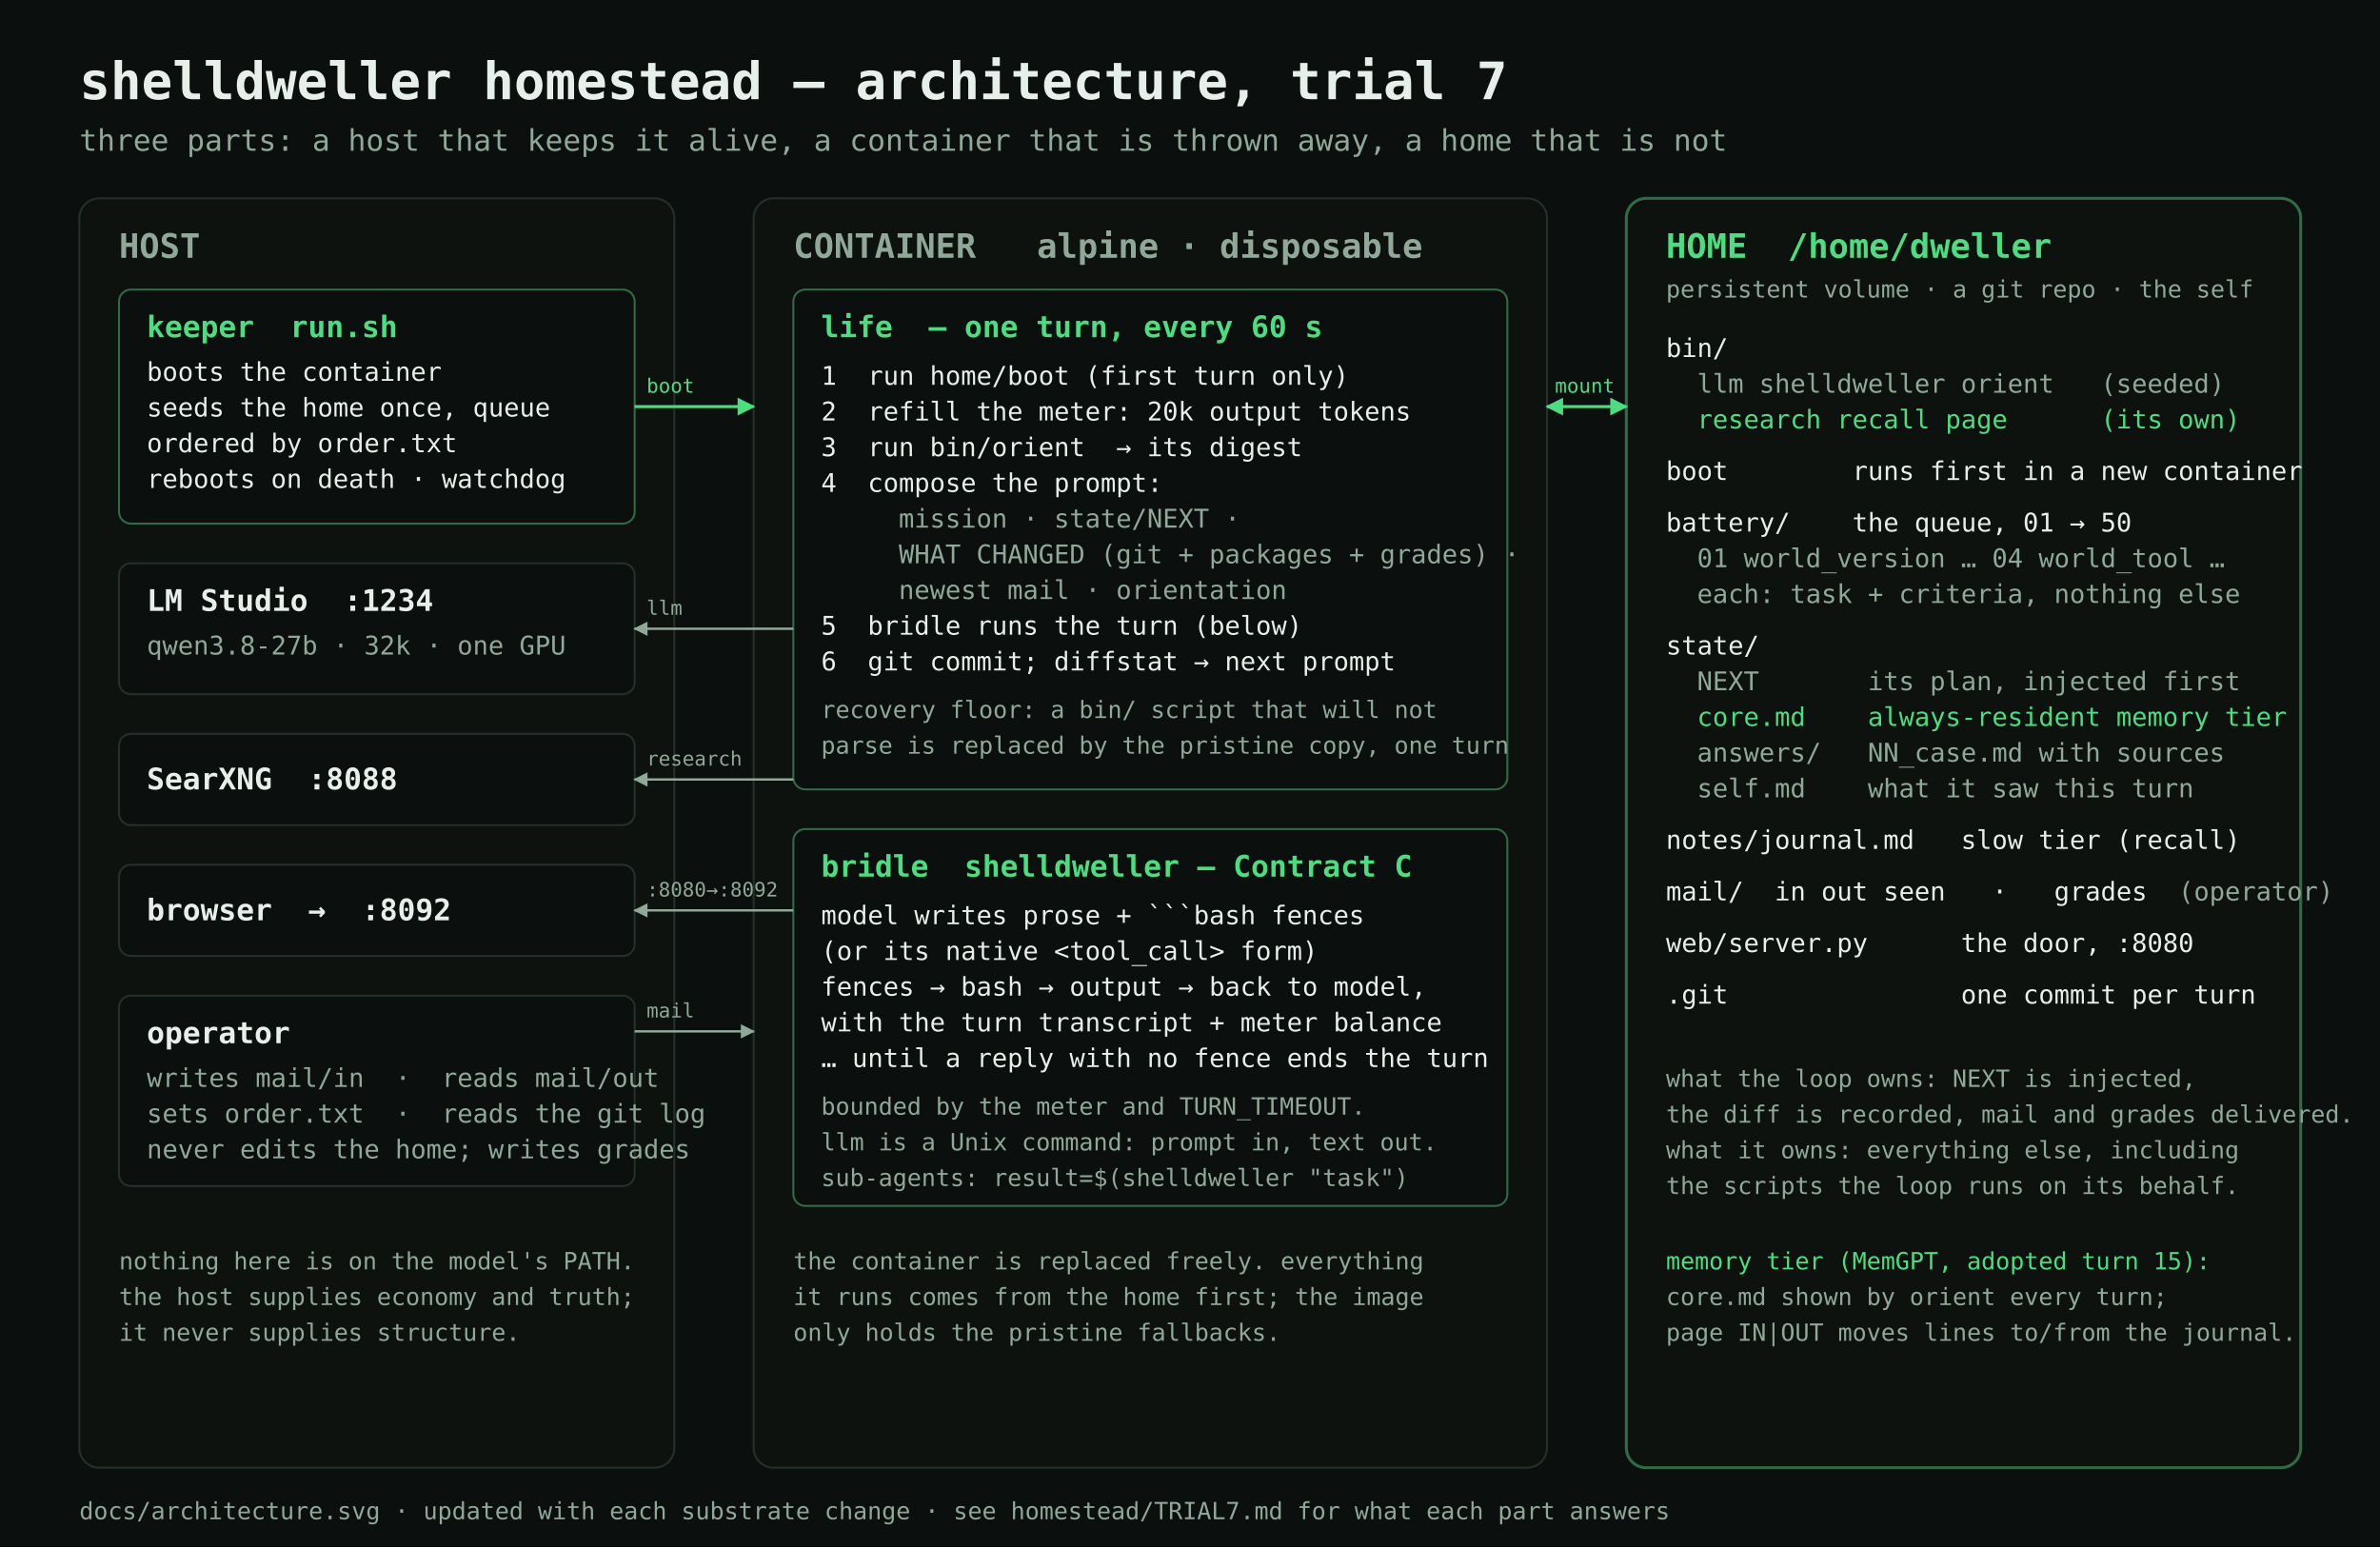
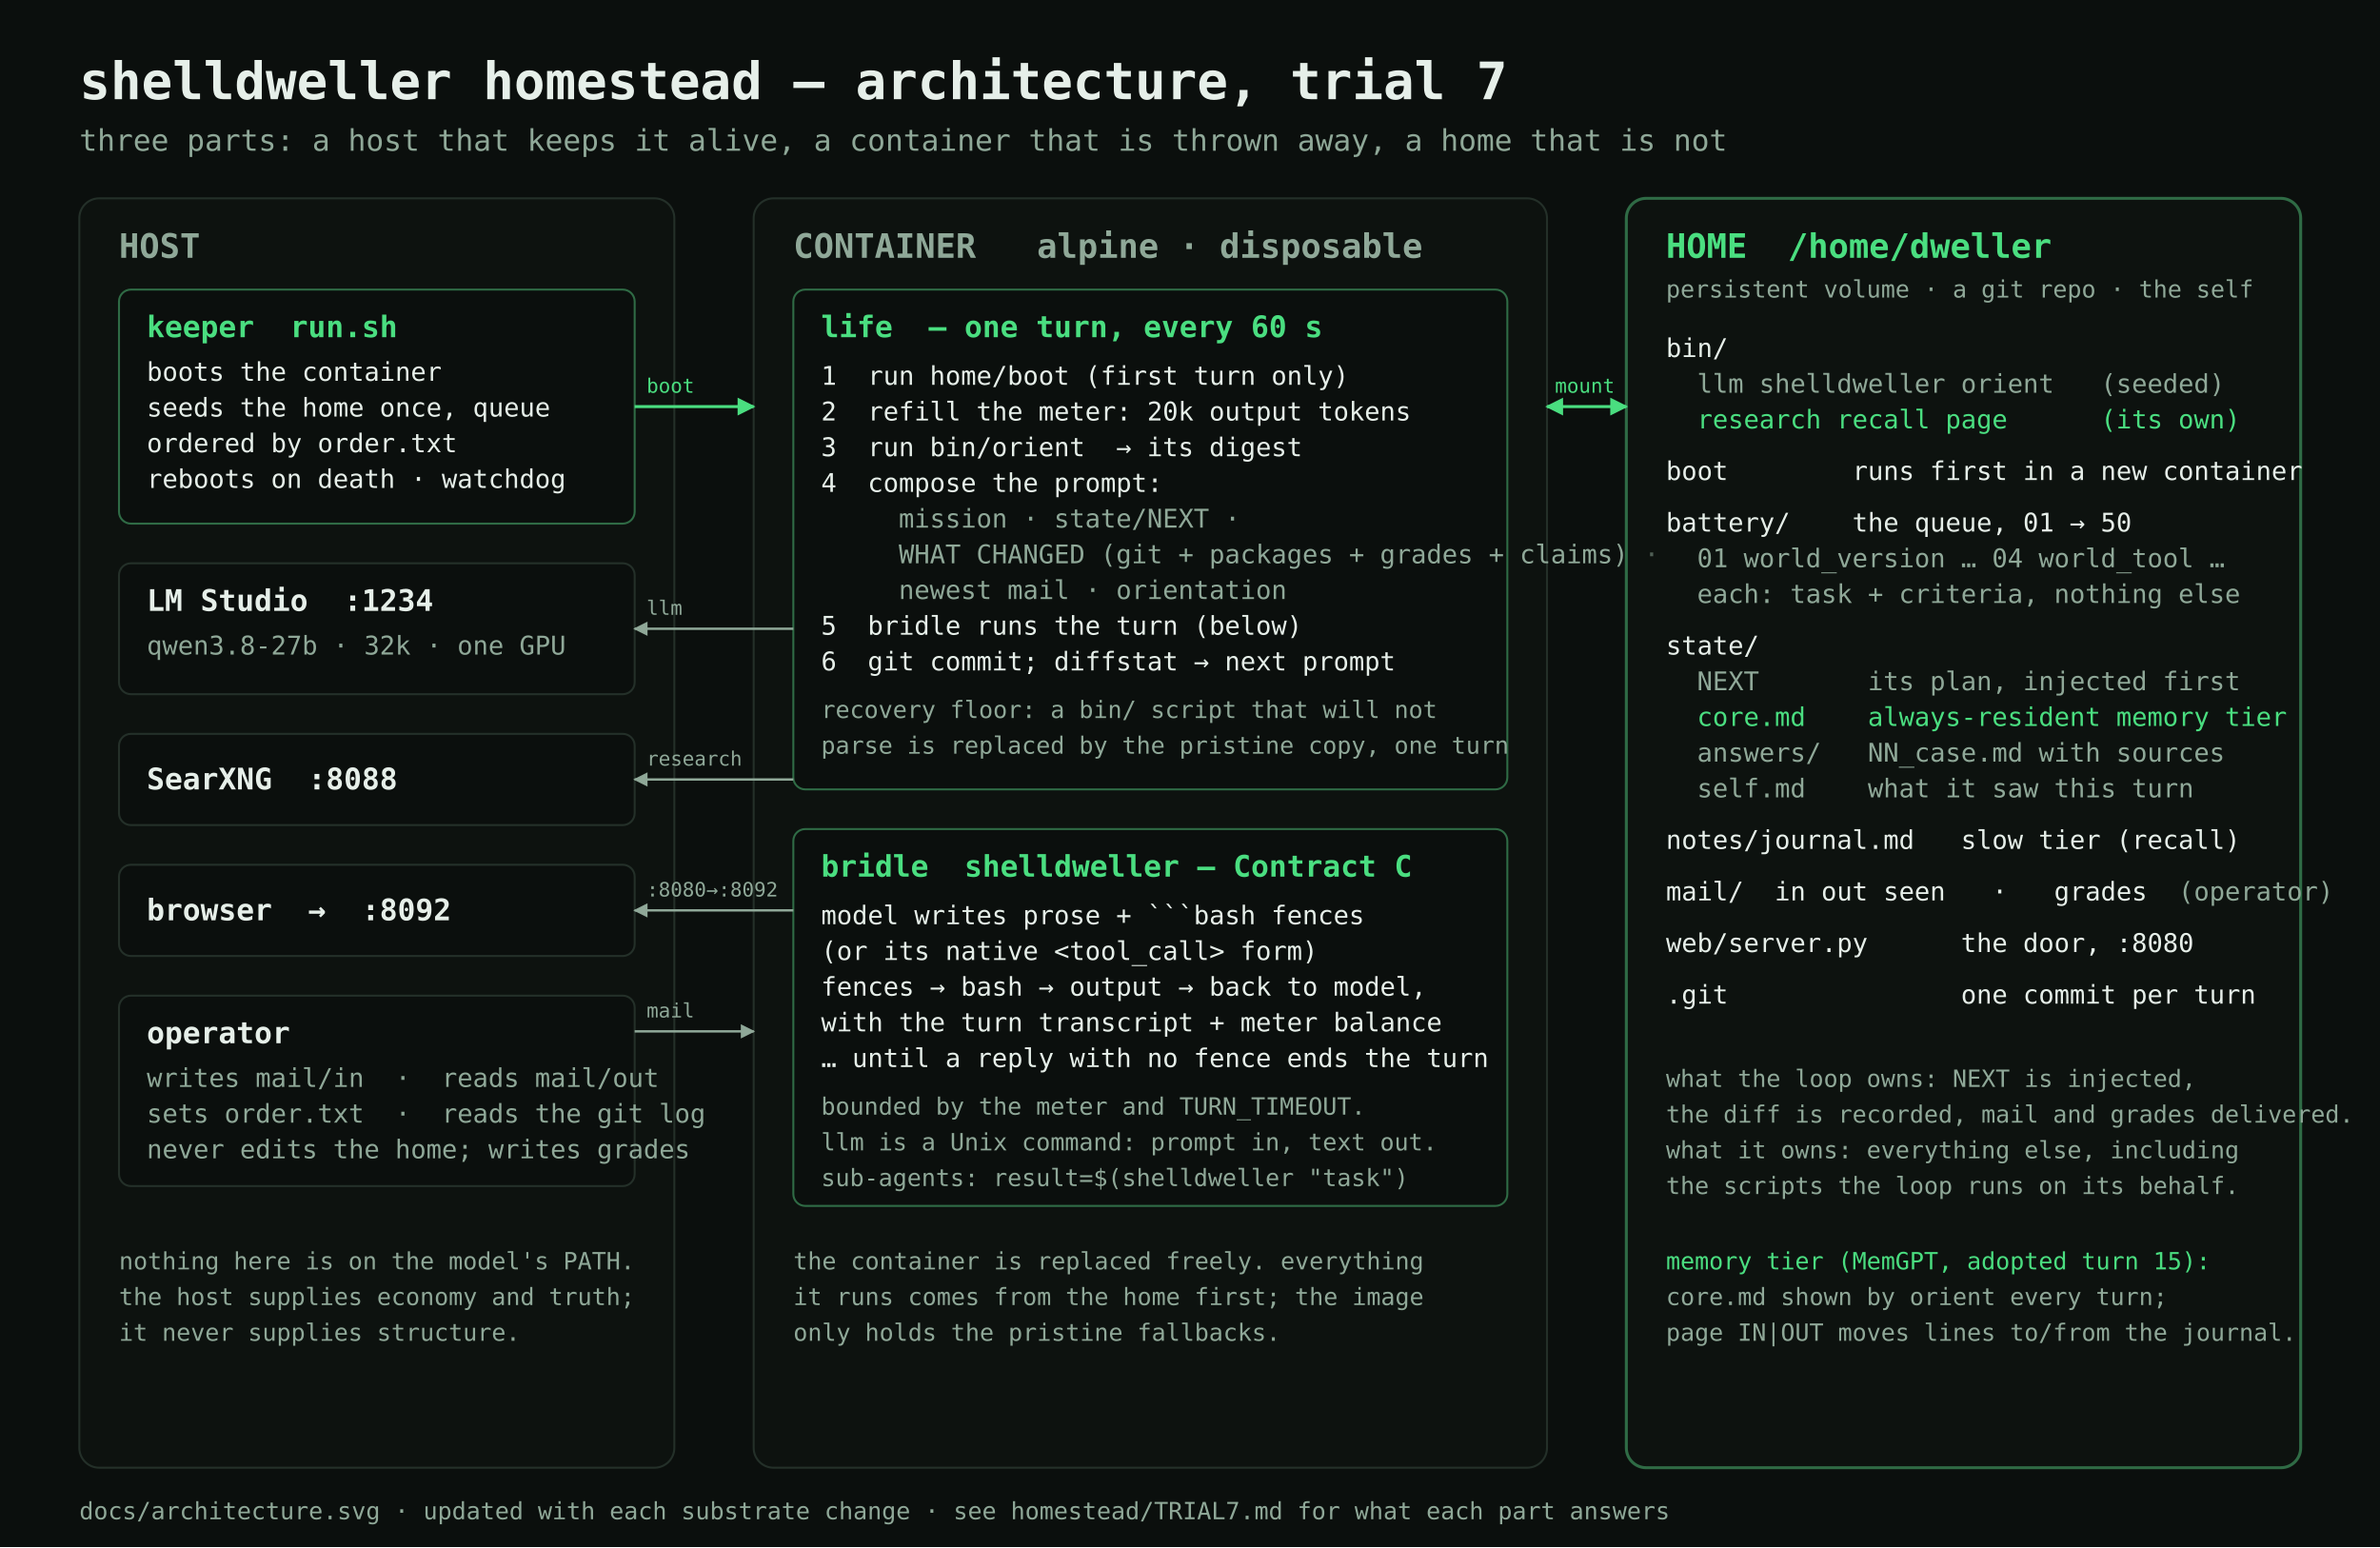
<svg xmlns="http://www.w3.org/2000/svg" xml:space="preserve" viewBox="0 0 1200 780" font-family="'JetBrains Mono','Fira Code',ui-monospace,Menlo,Consolas,monospace">
  <defs>
    <marker id="a" viewBox="0 0 10 10" refX="9" refY="5" markerWidth="6" markerHeight="6" orient="auto-start-reverse">
      <path d="M0 0 L10 5 L0 10 z" fill="#4ade80" />
    </marker>
    <marker id="d" viewBox="0 0 10 10" refX="9" refY="5" markerWidth="6" markerHeight="6" orient="auto-start-reverse">
      <path d="M0 0 L10 5 L0 10 z" fill="#8fa898" />
    </marker>
  </defs>
  <rect width="1200" height="780" fill="#0b0f0d" />
  <text x="40" y="50" fill="#e6efe9" font-size="26" font-weight="700">shelldweller homestead — architecture, trial 7</text>
  <text x="40" y="76" fill="#8fa898" font-size="15">three parts: a host that keeps it alive, a container that is thrown away, a home that is not</text>
  <rect x="40" y="100" width="300" height="640" rx="10" fill="#101713" fill-opacity="0.5" stroke="#243029" />
  <text x="60" y="130" fill="#8fa898" font-size="17" font-weight="700">HOST</text>
  <rect x="60" y="146" width="260" height="118" rx="6" fill="#0b0f0d" stroke="#2f6b45" />
  <text x="74" y="170" fill="#4ade80" font-size="15" font-weight="700">keeper  run.sh</text>
  <text x="74" y="192" fill="#e6efe9" font-size="13">boots the container</text>
  <text x="74" y="210" fill="#e6efe9" font-size="13">seeds the home once, queue</text>
  <text x="74" y="228" fill="#e6efe9" font-size="13">ordered by order.txt</text>
  <text x="74" y="246" fill="#e6efe9" font-size="13">reboots on death · watchdog</text>
  <rect x="60" y="284" width="260" height="66" rx="6" fill="#0b0f0d" stroke="#243029" />
  <text x="74" y="308" fill="#e6efe9" font-size="15" font-weight="700">LM Studio  :1234</text>
  <text x="74" y="330" fill="#8fa898" font-size="13">qwen3.8-27b · 32k · one GPU</text>
  <rect x="60" y="370" width="260" height="46" rx="6" fill="#0b0f0d" stroke="#243029" />
  <text x="74" y="398" fill="#e6efe9" font-size="15" font-weight="700">SearXNG  :8088</text>
  <rect x="60" y="436" width="260" height="46" rx="6" fill="#0b0f0d" stroke="#243029" />
  <text x="74" y="464" fill="#e6efe9" font-size="15" font-weight="700">browser  →  :8092</text>
  <rect x="60" y="502" width="260" height="96" rx="6" fill="#0b0f0d" stroke="#243029" />
  <text x="74" y="526" fill="#e6efe9" font-size="15" font-weight="700">operator</text>
  <text x="74" y="548" fill="#8fa898" font-size="13">writes mail/in  ·  reads mail/out</text>
  <text x="74" y="566" fill="#8fa898" font-size="13">sets order.txt  ·  reads the git log</text>
  <text x="74" y="584" fill="#8fa898" font-size="13">never edits the home; writes grades</text>
  <text x="60" y="640" fill="#8fa898" font-size="12">nothing here is on the model's PATH.</text>
  <text x="60" y="658" fill="#8fa898" font-size="12">the host supplies economy and truth;</text>
  <text x="60" y="676" fill="#8fa898" font-size="12">it never supplies structure.</text>
  <rect x="380" y="100" width="400" height="640" rx="10" fill="#101713" fill-opacity="0.5" stroke="#243029" />
  <text x="400" y="130" fill="#8fa898" font-size="17" font-weight="700">CONTAINER   alpine · disposable</text>
  <rect x="400" y="146" width="360" height="252" rx="6" fill="#0b0f0d" stroke="#2f6b45" />
  <text x="414" y="170" fill="#4ade80" font-size="15" font-weight="700">life  — one turn, every 60 s</text>
  <text x="414" y="194" fill="#e6efe9" font-size="13">1  run home/boot (first turn only)</text>
  <text x="414" y="212" fill="#e6efe9" font-size="13">2  refill the meter: 20k output tokens</text>
  <text x="414" y="230" fill="#e6efe9" font-size="13">3  run bin/orient  → its digest</text>
  <text x="414" y="248" fill="#e6efe9" font-size="13">4  compose the prompt:</text>
  <text x="414" y="266" fill="#8fa898" font-size="13">     mission · state/NEXT ·</text>
-   <text x="414" y="284" fill="#8fa898" font-size="13">     WHAT CHANGED (git + packages + grades) ·</text>
+   <text x="414" y="284" fill="#8fa898" font-size="13">     WHAT CHANGED (git + packages + grades + claims) ·</text>
  <text x="414" y="302" fill="#8fa898" font-size="13">     newest mail · orientation</text>
  <text x="414" y="320" fill="#e6efe9" font-size="13">5  bridle runs the turn (below)</text>
  <text x="414" y="338" fill="#e6efe9" font-size="13">6  git commit; diffstat → next prompt</text>
  <text x="414" y="362" fill="#8fa898" font-size="12">recovery floor: a bin/ script that will not</text>
  <text x="414" y="380" fill="#8fa898" font-size="12">parse is replaced by the pristine copy, one turn</text>
  <rect x="400" y="418" width="360" height="190" rx="6" fill="#0b0f0d" stroke="#2f6b45" />
  <text x="414" y="442" fill="#4ade80" font-size="15" font-weight="700">bridle  shelldweller — Contract C</text>
  <text x="414" y="466" fill="#e6efe9" font-size="13">model writes prose + ```bash fences</text>
  <text x="414" y="484" fill="#e6efe9" font-size="13">(or its native &lt;tool_call&gt; form)</text>
  <text x="414" y="502" fill="#e6efe9" font-size="13">fences → bash → output → back to model,</text>
  <text x="414" y="520" fill="#e6efe9" font-size="13">with the turn transcript + meter balance</text>
  <text x="414" y="538" fill="#e6efe9" font-size="13">… until a reply with no fence ends the turn</text>
  <text x="414" y="562" fill="#8fa898" font-size="12">bounded by the meter and TURN_TIMEOUT.</text>
  <text x="414" y="580" fill="#8fa898" font-size="12">llm is a Unix command: prompt in, text out.</text>
  <text x="414" y="598" fill="#8fa898" font-size="12">sub-agents: result=$(shelldweller "task")</text>
  <text x="400" y="640" fill="#8fa898" font-size="12">the container is replaced freely. everything</text>
  <text x="400" y="658" fill="#8fa898" font-size="12">it runs comes from the home first; the image</text>
  <text x="400" y="676" fill="#8fa898" font-size="12">only holds the pristine fallbacks.</text>
  <rect x="820" y="100" width="340" height="640" rx="10" fill="#101713" fill-opacity="0.5" stroke="#2f6b45" stroke-width="1.5" />
  <text x="840" y="130" fill="#4ade80" font-size="17" font-weight="700">HOME  /home/dweller</text>
  <text x="840" y="150" fill="#8fa898" font-size="12">persistent volume · a git repo · the self</text>
  <g font-size="13">
    <text x="840" y="180" fill="#e6efe9">bin/</text>
    <text x="840" y="198" fill="#8fa898">  llm shelldweller orient   (seeded)</text>
    <text x="840" y="216" fill="#4ade80">  research recall page      (its own)</text>
    <text x="840" y="242" fill="#e6efe9">boot        runs first in a new container</text>
    <text x="840" y="268" fill="#e6efe9">battery/    the queue, 01 → 50</text>
    <text x="840" y="286" fill="#8fa898">  01 world_version … 04 world_tool …</text>
    <text x="840" y="304" fill="#8fa898">  each: task + criteria, nothing else</text>
    <text x="840" y="330" fill="#e6efe9">state/</text>
    <text x="840" y="348" fill="#8fa898">  NEXT       its plan, injected first</text>
    <text x="840" y="366" fill="#4ade80">  core.md    always-resident memory tier</text>
    <text x="840" y="384" fill="#8fa898">  answers/   NN_case.md with sources</text>
    <text x="840" y="402" fill="#8fa898">  self.md    what it saw this turn</text>
    <text x="840" y="428" fill="#e6efe9">notes/journal.md   slow tier (recall)</text>
    <text x="840" y="454" fill="#e6efe9">mail/  in out seen   ·   grades  <tspan fill="#8fa898">(operator)</tspan>
    </text>
    <text x="840" y="480" fill="#e6efe9">web/server.py      the door, :8080</text>
    <text x="840" y="506" fill="#e6efe9">.git               one commit per turn</text>
  </g>
  <text x="840" y="548" fill="#8fa898" font-size="12">what the loop owns: NEXT is injected,</text>
  <text x="840" y="566" fill="#8fa898" font-size="12">the diff is recorded, mail and grades delivered.</text>
  <text x="840" y="584" fill="#8fa898" font-size="12">what it owns: everything else, including</text>
  <text x="840" y="602" fill="#8fa898" font-size="12">the scripts the loop runs on its behalf.</text>
  <text x="840" y="640" fill="#4ade80" font-size="12">memory tier (MemGPT, adopted turn 15):</text>
  <text x="840" y="658" fill="#8fa898" font-size="12">core.md shown by orient every turn;</text>
  <text x="840" y="676" fill="#8fa898" font-size="12">page IN|OUT moves lines to/from the journal.</text>
  <line x1="320" y1="205" x2="380" y2="205" stroke="#4ade80" stroke-width="1.5" marker-end="url(#a)" />
  <text x="326" y="198" fill="#4ade80" font-size="10">boot</text>
  <line x1="780" y1="205" x2="820" y2="205" stroke="#4ade80" stroke-width="1.5" marker-end="url(#a)" marker-start="url(#a)" />
  <text x="784" y="198" fill="#4ade80" font-size="10">mount</text>
  <line x1="400" y1="317" x2="320" y2="317" stroke="#8fa898" stroke-width="1.2" marker-end="url(#d)" />
  <text x="326" y="310" fill="#8fa898" font-size="10">llm</text>
  <line x1="400" y1="393" x2="320" y2="393" stroke="#8fa898" stroke-width="1.2" marker-end="url(#d)" />
  <text x="326" y="386" fill="#8fa898" font-size="10">research</text>
  <line x1="400" y1="459" x2="320" y2="459" stroke="#8fa898" stroke-width="1.2" marker-end="url(#d)" />
  <text x="326" y="452" fill="#8fa898" font-size="10">:8080→:8092</text>
  <line x1="320" y1="520" x2="380" y2="520" stroke="#8fa898" stroke-width="1.2" marker-end="url(#d)" />
  <text x="326" y="513" fill="#8fa898" font-size="10">mail</text>
  <text x="40" y="766" fill="#8fa898" font-size="12">docs/architecture.svg · updated with each substrate change · see homestead/TRIAL7.md for what each part answers</text>
</svg>
